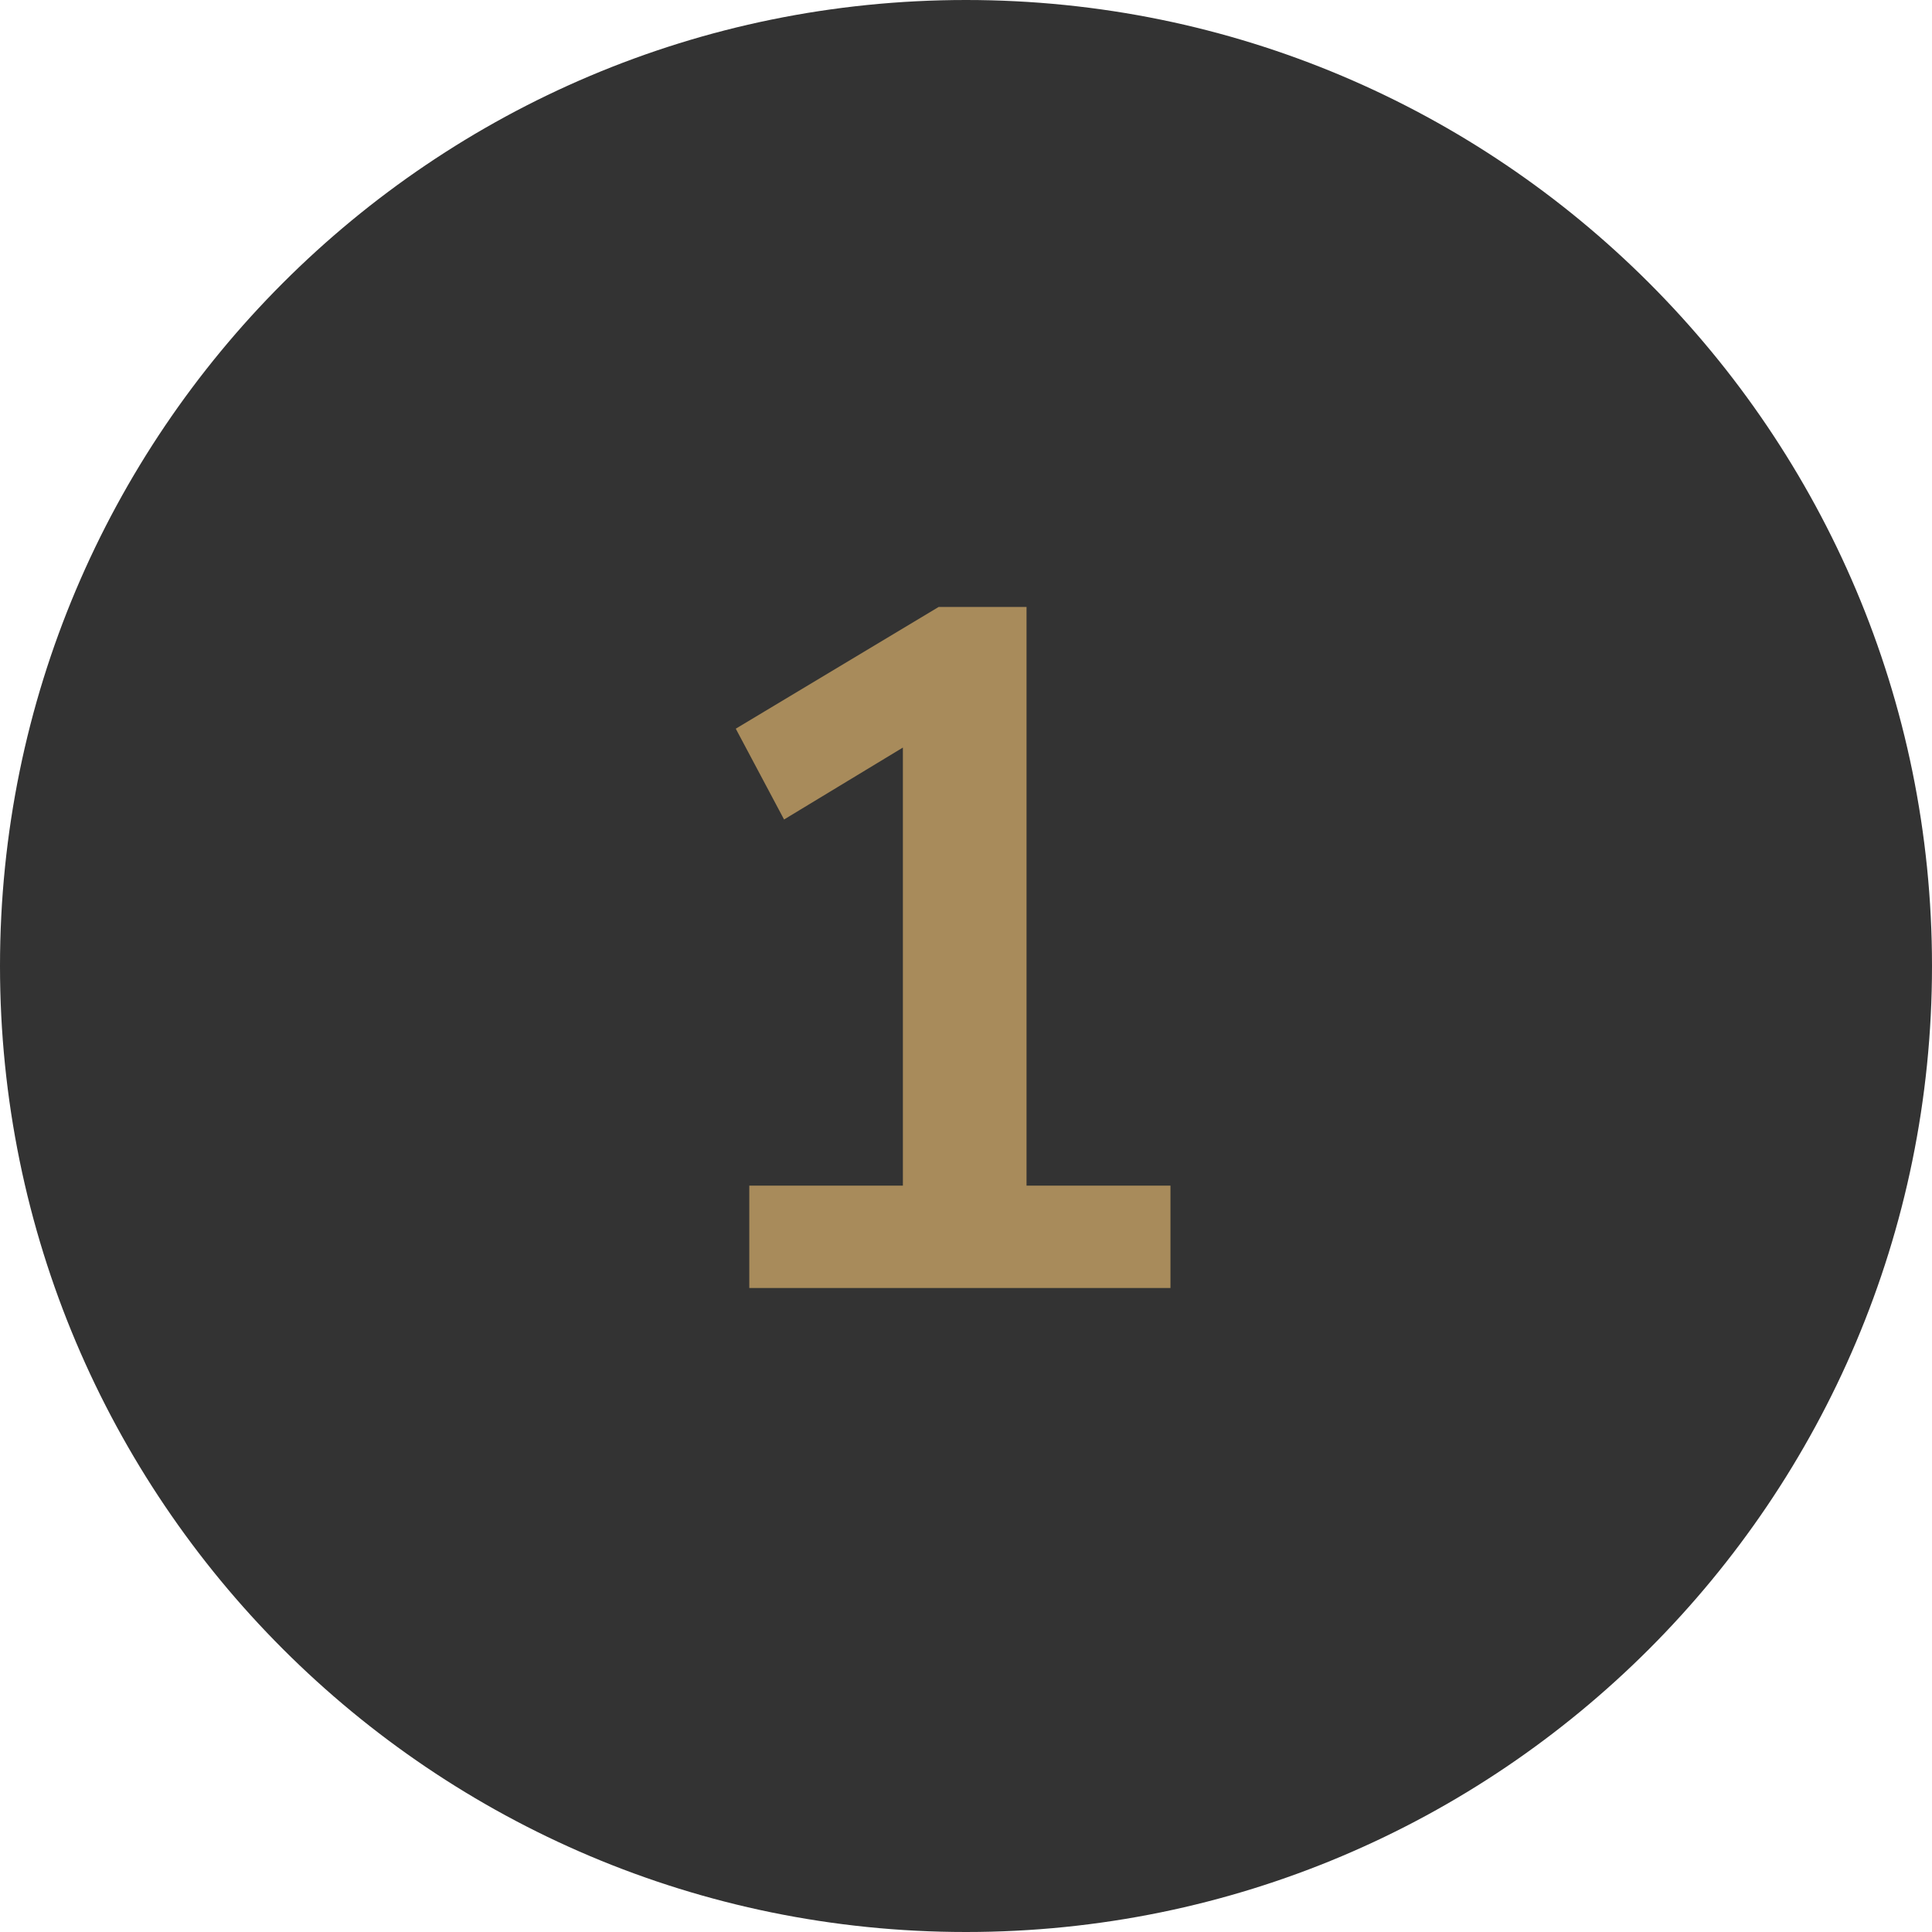
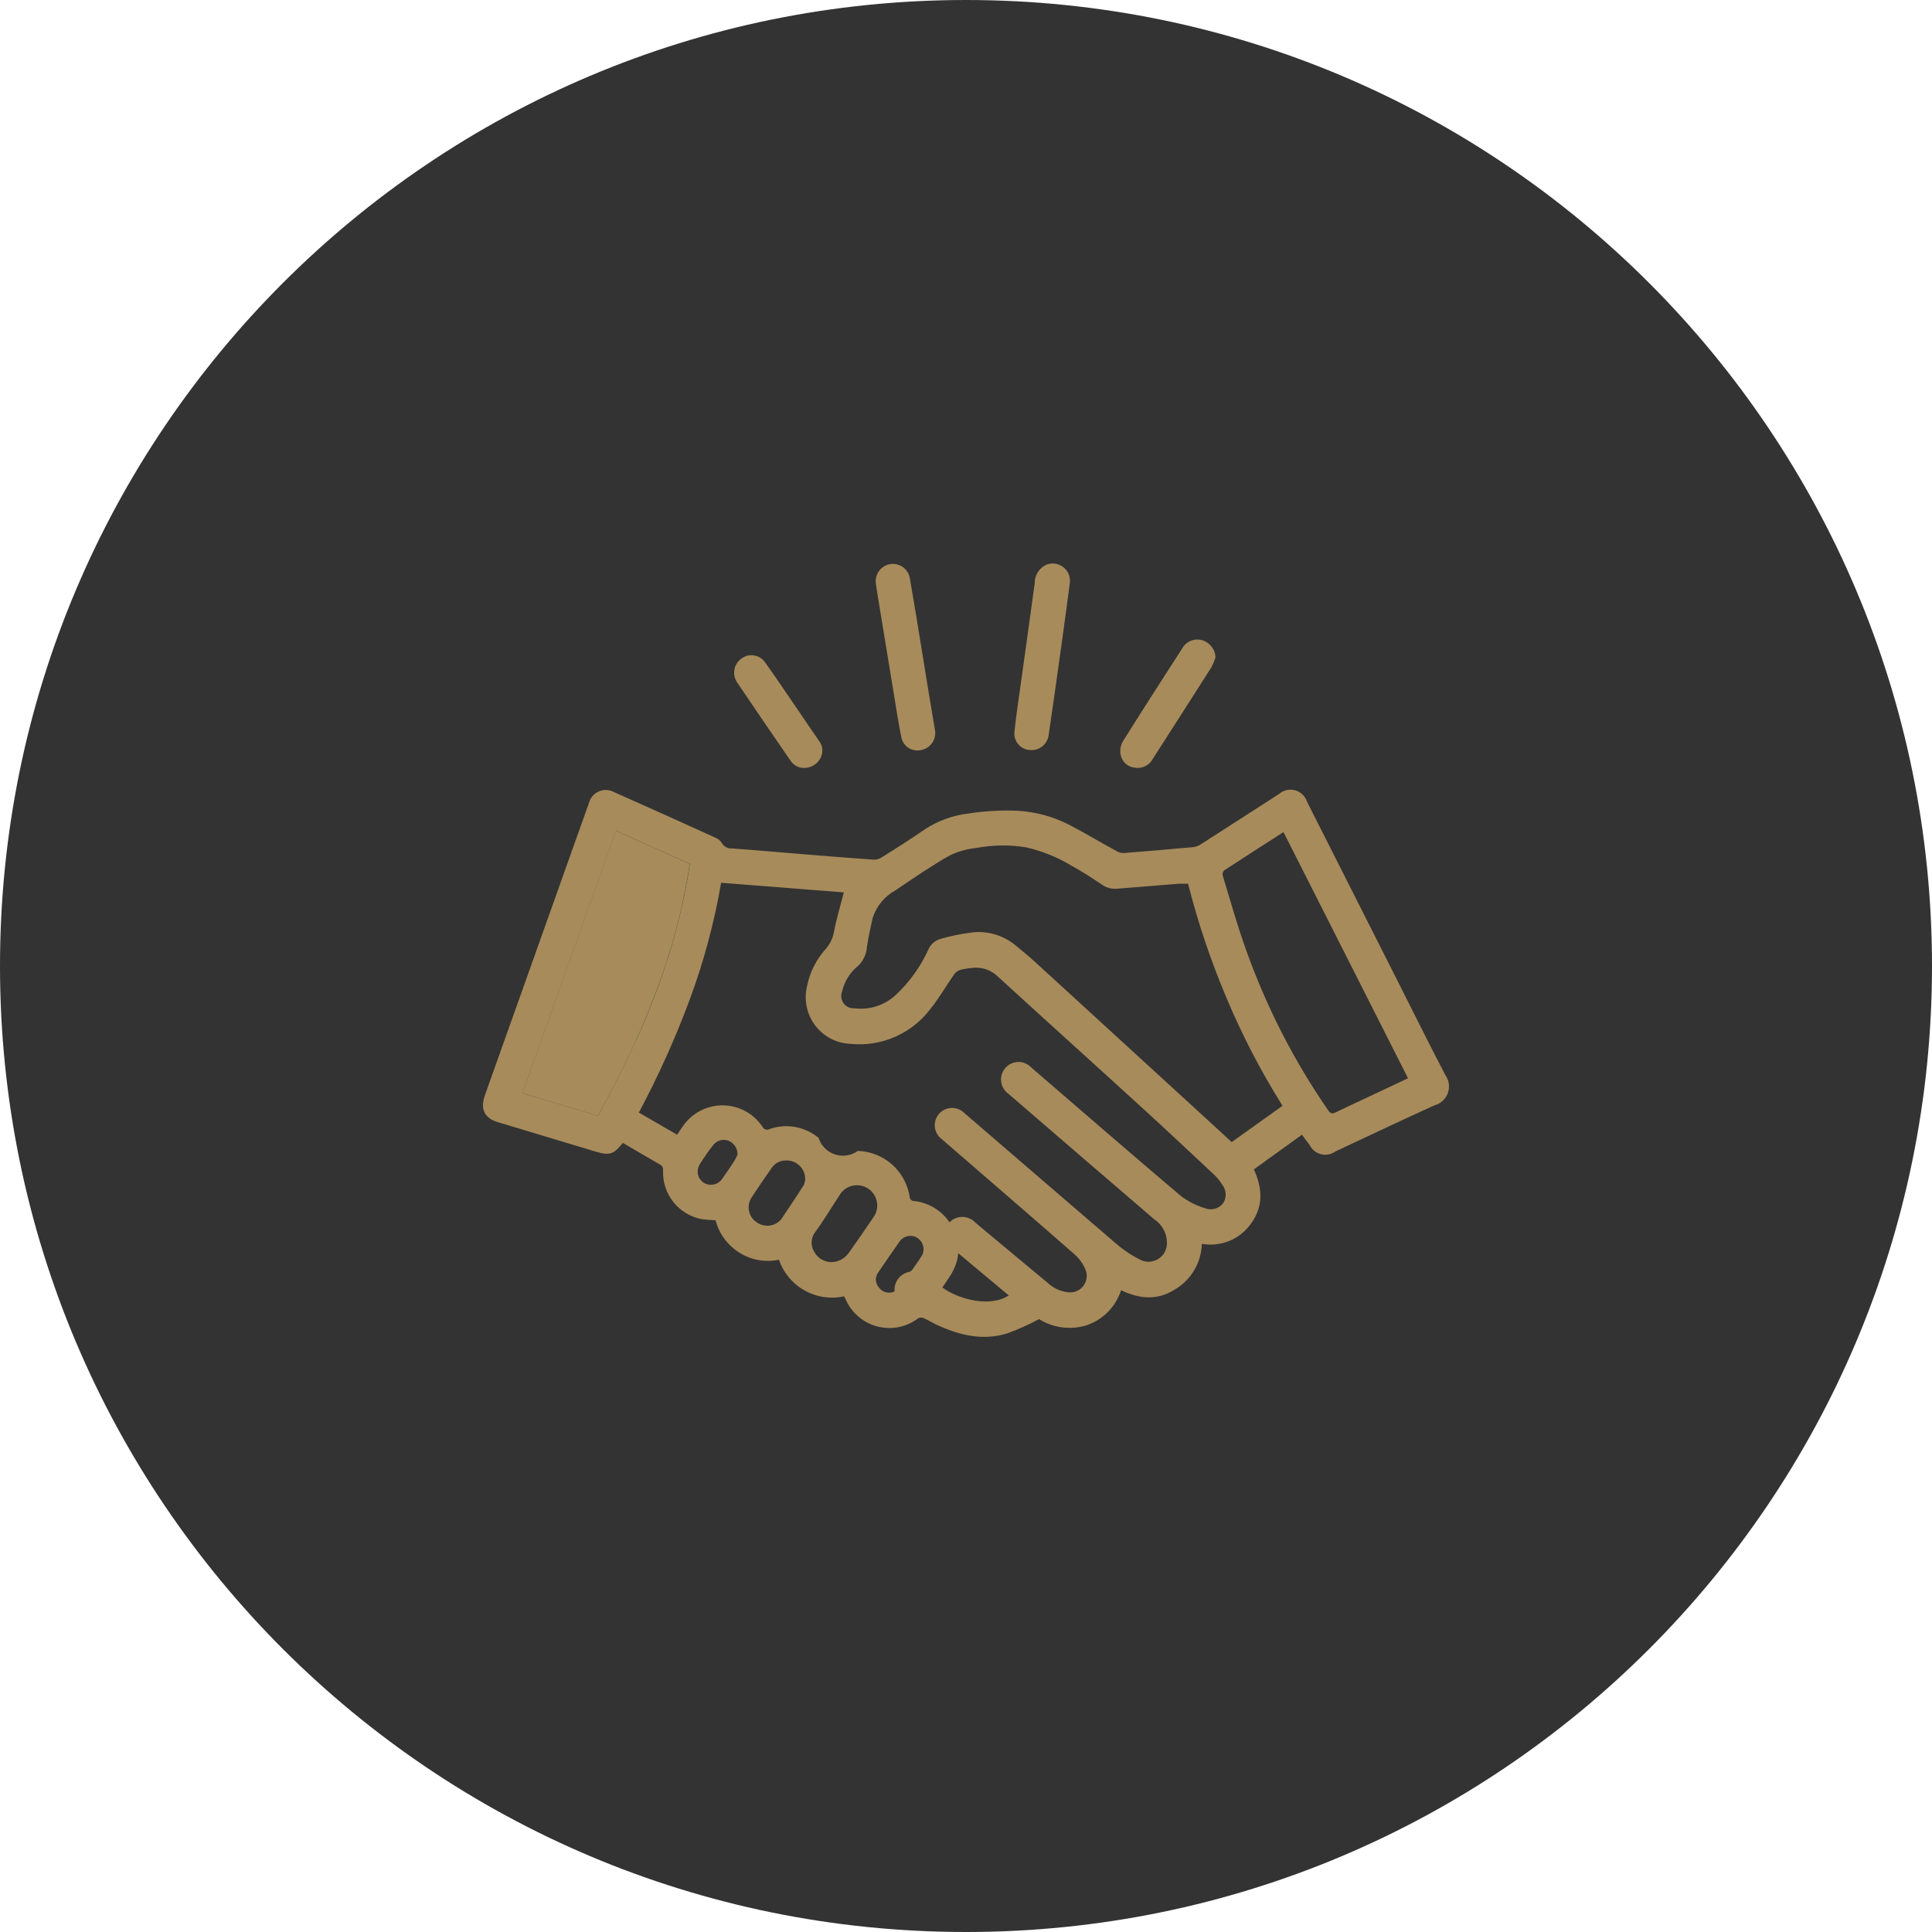
<svg xmlns="http://www.w3.org/2000/svg" width="48" height="48" viewBox="0 0 48 48" fill="none">
  <path d="M0 24C0 37.255 10.745 48 24 48C37.255 48 48 37.255 48 24C48 10.745 37.255 0 24 0C10.745 0 0 10.745 0 24Z" fill="#333333" />
-   <path d="M18.616 32V29.456H22.432V17.672H23.92L19.48 20.36L18.28 18.104L23.32 15.08H25.504V29.456H29.08V32H18.616Z" fill="#A88B5B" />
+   <path d="M35.91 26.711C35.512 25.95 35.129 25.177 34.741 24.407C33.987 22.912 33.231 21.416 32.473 19.92C32.452 19.852 32.413 19.79 32.362 19.74C32.31 19.69 32.247 19.654 32.178 19.635C32.109 19.615 32.036 19.614 31.966 19.63C31.897 19.646 31.832 19.679 31.778 19.726C31.133 20.14 30.487 20.559 29.841 20.972C29.785 21.011 29.72 21.036 29.652 21.046C29.073 21.099 28.492 21.149 27.913 21.194C27.854 21.194 27.796 21.178 27.745 21.147C27.343 20.931 26.954 20.693 26.549 20.484C26.157 20.286 25.729 20.17 25.29 20.144C24.877 20.125 24.462 20.148 24.053 20.213C23.673 20.258 23.309 20.389 22.988 20.598C22.639 20.839 22.278 21.069 21.912 21.297C21.852 21.337 21.782 21.358 21.71 21.358C21.129 21.319 20.548 21.271 19.967 21.224C19.386 21.177 18.781 21.121 18.185 21.08C18.133 21.083 18.081 21.072 18.035 21.046C17.99 21.02 17.953 20.982 17.929 20.936C17.892 20.882 17.841 20.84 17.78 20.815C16.937 20.432 16.096 20.051 15.25 19.677C15.192 19.646 15.127 19.629 15.062 19.627C14.996 19.625 14.931 19.639 14.871 19.666C14.811 19.693 14.758 19.733 14.716 19.784C14.675 19.835 14.645 19.895 14.63 19.959C14.617 19.997 14.602 20.034 14.589 20.071L12.052 27.198C11.925 27.548 12.031 27.779 12.364 27.878L14.791 28.609C15.144 28.715 15.245 28.685 15.473 28.394C15.781 28.575 16.085 28.753 16.39 28.928C16.419 28.941 16.442 28.962 16.457 28.989C16.472 29.016 16.478 29.048 16.474 29.078C16.462 29.363 16.553 29.642 16.73 29.864C16.907 30.087 17.159 30.238 17.438 30.29C17.551 30.305 17.665 30.314 17.778 30.316C17.864 30.648 18.074 30.935 18.363 31.118C18.657 31.306 19.013 31.37 19.353 31.297C19.464 31.621 19.69 31.892 19.988 32.06C20.286 32.228 20.635 32.281 20.969 32.207C20.982 32.231 20.991 32.242 20.997 32.252C21.066 32.422 21.172 32.573 21.308 32.694C21.445 32.816 21.607 32.904 21.783 32.952C21.959 33 22.144 33.007 22.323 32.972C22.502 32.937 22.671 32.861 22.816 32.749C22.837 32.74 22.86 32.735 22.883 32.735C22.907 32.735 22.93 32.74 22.951 32.749C23.059 32.797 23.166 32.864 23.265 32.911C23.829 33.173 24.417 33.318 25.03 33.126C25.299 33.027 25.562 32.909 25.815 32.773C25.989 32.882 26.184 32.952 26.387 32.978C26.59 33.005 26.797 32.988 26.992 32.928C27.194 32.86 27.377 32.745 27.527 32.594C27.676 32.442 27.788 32.257 27.853 32.054C28.301 32.27 28.742 32.315 29.177 32.044C29.379 31.928 29.548 31.763 29.667 31.563C29.787 31.363 29.853 31.136 29.859 30.903C30.091 30.945 30.33 30.918 30.548 30.828C30.766 30.737 30.953 30.585 31.087 30.391C31.395 29.961 31.363 29.513 31.152 29.053L32.346 28.192L32.542 28.454C32.57 28.509 32.61 28.558 32.658 28.596C32.707 28.634 32.763 28.662 32.823 28.677C32.883 28.691 32.945 28.693 33.006 28.681C33.067 28.67 33.124 28.645 33.175 28.609C33.997 28.224 34.816 27.835 35.643 27.46C35.718 27.44 35.788 27.401 35.845 27.348C35.902 27.295 35.946 27.229 35.972 27.155C35.998 27.082 36.006 27.003 35.995 26.926C35.984 26.848 35.955 26.775 35.91 26.711ZM15.777 25.898C15.671 26.133 15.562 26.365 15.446 26.595C15.383 26.724 15.316 26.851 15.252 26.98C15.124 27.23 14.993 27.477 14.858 27.723L12.982 27.159L13.563 25.53C14.144 23.903 14.723 22.279 15.306 20.641L17.139 21.463C17.098 21.743 17.048 22.02 16.991 22.296C16.963 22.433 16.93 22.569 16.898 22.705C16.866 22.84 16.831 22.976 16.795 23.111C16.758 23.247 16.722 23.378 16.683 23.512C16.644 23.645 16.601 23.778 16.558 23.91C16.485 24.142 16.405 24.37 16.319 24.598C16.304 24.635 16.291 24.669 16.28 24.704C16.184 24.96 16.08 25.214 15.971 25.468C15.923 25.579 15.874 25.683 15.822 25.808L15.777 25.898ZM18.301 28.726C18.301 28.745 18.282 28.773 18.269 28.799C18.262 28.813 18.254 28.827 18.245 28.84C18.151 28.99 18.047 29.137 17.946 29.283C17.898 29.356 17.823 29.407 17.738 29.427C17.653 29.446 17.563 29.433 17.488 29.388C17.463 29.373 17.441 29.354 17.423 29.332L17.395 29.3C17.384 29.285 17.374 29.269 17.365 29.253C17.358 29.237 17.353 29.221 17.348 29.205C17.341 29.189 17.337 29.171 17.335 29.154C17.334 29.137 17.334 29.119 17.335 29.102C17.334 29.04 17.352 28.98 17.384 28.928C17.49 28.76 17.6 28.596 17.729 28.437C17.774 28.383 17.835 28.345 17.903 28.328C17.971 28.312 18.043 28.317 18.107 28.345C18.176 28.374 18.233 28.424 18.271 28.488C18.31 28.552 18.328 28.625 18.323 28.7L18.301 28.726ZM19.949 29.474C19.775 29.75 19.59 30.019 19.411 30.29C19.341 30.374 19.242 30.43 19.134 30.447C19.026 30.464 18.915 30.441 18.822 30.382C18.768 30.351 18.721 30.309 18.685 30.259C18.648 30.209 18.623 30.151 18.61 30.09C18.596 30.03 18.596 29.967 18.609 29.906C18.621 29.845 18.646 29.788 18.682 29.737C18.835 29.504 18.992 29.274 19.151 29.046C19.19 28.979 19.246 28.924 19.313 28.886C19.38 28.848 19.457 28.829 19.534 28.831C19.651 28.828 19.764 28.87 19.851 28.947C19.938 29.025 19.992 29.132 20.003 29.248C20.011 29.329 19.992 29.41 19.949 29.479V29.474ZM21.075 31.142C21.025 31.21 20.961 31.264 20.886 31.302C20.811 31.339 20.728 31.358 20.644 31.357C20.553 31.354 20.465 31.326 20.389 31.276C20.313 31.226 20.253 31.156 20.214 31.073C20.174 30.998 20.158 30.913 20.166 30.829C20.175 30.745 20.208 30.665 20.261 30.6C20.477 30.305 20.66 29.995 20.858 29.694C20.892 29.635 20.939 29.584 20.994 29.544C21.049 29.503 21.112 29.474 21.179 29.459C21.245 29.444 21.314 29.442 21.382 29.455C21.449 29.467 21.513 29.493 21.57 29.531C21.627 29.569 21.675 29.618 21.713 29.675C21.75 29.733 21.775 29.797 21.787 29.864C21.799 29.932 21.797 30.001 21.781 30.067C21.765 30.134 21.735 30.196 21.695 30.251C21.488 30.557 21.281 30.855 21.075 31.146V31.142ZM22.895 31.209C22.826 31.325 22.747 31.424 22.669 31.542C22.648 31.569 22.62 31.589 22.588 31.6C22.478 31.622 22.38 31.683 22.313 31.773C22.247 31.862 22.215 31.973 22.226 32.084C22.161 32.116 22.087 32.125 22.017 32.108C21.947 32.092 21.885 32.051 21.841 31.994C21.791 31.941 21.763 31.871 21.761 31.798C21.759 31.725 21.784 31.654 21.83 31.598C22 31.346 22.172 31.097 22.349 30.847C22.397 30.776 22.471 30.728 22.556 30.711C22.64 30.695 22.727 30.712 22.798 30.759C22.87 30.808 22.92 30.882 22.938 30.967C22.956 31.051 22.941 31.139 22.895 31.213V31.209ZM23.414 31.983C23.451 31.934 23.481 31.887 23.511 31.843C23.541 31.8 23.567 31.76 23.59 31.723C23.624 31.673 23.654 31.62 23.681 31.566C23.704 31.521 23.725 31.474 23.743 31.426C23.766 31.366 23.783 31.303 23.793 31.239C23.793 31.207 23.805 31.174 23.81 31.138L24.438 31.663L25.062 32.184C24.604 32.491 23.81 32.282 23.414 31.988V31.983ZM30.386 29.896C30.334 29.963 30.262 30.011 30.18 30.032C30.099 30.054 30.012 30.049 29.934 30.017C29.719 29.951 29.518 29.848 29.338 29.713C28.092 28.659 26.859 27.587 25.622 26.522C25.58 26.477 25.53 26.442 25.474 26.418C25.417 26.394 25.357 26.382 25.296 26.384C25.234 26.385 25.174 26.4 25.119 26.426C25.064 26.452 25.015 26.49 24.976 26.537C24.937 26.582 24.907 26.635 24.889 26.692C24.872 26.75 24.866 26.81 24.873 26.869C24.88 26.929 24.899 26.987 24.929 27.038C24.96 27.09 25.001 27.135 25.049 27.17C26.254 28.211 27.462 29.251 28.673 30.29C28.777 30.358 28.861 30.453 28.917 30.564C28.973 30.675 28.998 30.798 28.991 30.922C28.986 30.995 28.964 31.065 28.926 31.128C28.888 31.19 28.836 31.242 28.774 31.28C28.712 31.318 28.642 31.341 28.569 31.346C28.497 31.352 28.424 31.34 28.357 31.312C28.123 31.198 27.906 31.053 27.711 30.882C26.457 29.806 25.211 28.73 23.96 27.654C23.919 27.612 23.869 27.579 23.814 27.557C23.759 27.535 23.701 27.524 23.641 27.526C23.582 27.528 23.524 27.542 23.471 27.567C23.417 27.592 23.369 27.628 23.331 27.672C23.291 27.717 23.262 27.769 23.244 27.825C23.226 27.882 23.22 27.941 23.226 28C23.232 28.059 23.25 28.116 23.279 28.167C23.308 28.219 23.347 28.264 23.395 28.299C24.498 29.255 25.605 30.206 26.702 31.168C26.814 31.269 26.903 31.393 26.964 31.532C26.994 31.598 27.006 31.672 26.997 31.745C26.989 31.817 26.962 31.887 26.918 31.945C26.874 32.004 26.815 32.05 26.748 32.078C26.68 32.106 26.607 32.116 26.534 32.106C26.355 32.087 26.186 32.011 26.052 31.891C25.482 31.42 24.914 30.944 24.346 30.471L24.236 30.378C24.195 30.334 24.145 30.298 24.09 30.273C24.035 30.248 23.976 30.235 23.915 30.234C23.855 30.233 23.795 30.244 23.739 30.267C23.683 30.29 23.633 30.324 23.59 30.367C23.488 30.216 23.352 30.09 23.194 29.998C23.037 29.906 22.86 29.851 22.678 29.836C22.66 29.83 22.643 29.819 22.63 29.805C22.617 29.792 22.608 29.775 22.603 29.756C22.56 29.441 22.407 29.151 22.171 28.938C21.934 28.725 21.63 28.603 21.311 28.594C21.23 28.653 21.136 28.691 21.037 28.706C20.938 28.721 20.836 28.712 20.741 28.68C20.646 28.649 20.56 28.595 20.49 28.523C20.419 28.452 20.367 28.365 20.337 28.269C20.169 28.13 19.968 28.037 19.753 27.999C19.538 27.961 19.317 27.98 19.112 28.054C19.098 28.061 19.081 28.066 19.065 28.067C19.048 28.068 19.032 28.066 19.016 28.06C19.001 28.055 18.986 28.046 18.974 28.035C18.962 28.024 18.952 28.011 18.945 27.996C18.836 27.832 18.688 27.697 18.515 27.604C18.341 27.511 18.147 27.462 17.95 27.462C17.753 27.462 17.559 27.511 17.386 27.604C17.212 27.697 17.065 27.832 16.956 27.996C16.915 28.056 16.872 28.116 16.823 28.192L15.872 27.641C16.35 26.747 16.767 25.822 17.122 24.872C17.478 23.919 17.744 22.935 17.916 21.932L20.965 22.171C20.879 22.504 20.78 22.829 20.718 23.161C20.687 23.322 20.613 23.471 20.502 23.591C20.273 23.85 20.117 24.166 20.05 24.506C20.01 24.672 20.008 24.845 20.042 25.012C20.077 25.18 20.148 25.338 20.251 25.474C20.354 25.611 20.486 25.723 20.637 25.803C20.788 25.882 20.956 25.927 21.126 25.934C21.503 25.973 21.884 25.914 22.231 25.763C22.578 25.612 22.881 25.375 23.11 25.074C23.326 24.807 23.502 24.499 23.702 24.213C23.739 24.159 23.793 24.118 23.855 24.097C23.956 24.072 24.059 24.055 24.163 24.047C24.277 24.034 24.393 24.046 24.502 24.083C24.61 24.12 24.709 24.182 24.791 24.262C26 25.369 27.218 26.464 28.428 27.57C29.011 28.101 29.585 28.646 30.16 29.18C30.238 29.255 30.307 29.339 30.364 29.431C30.417 29.497 30.447 29.578 30.451 29.662C30.455 29.747 30.432 29.83 30.386 29.9V29.896ZM30.601 28.375L29.986 27.809L25.697 23.882C25.542 23.742 25.378 23.61 25.219 23.477C25.063 23.351 24.882 23.259 24.688 23.206C24.493 23.154 24.29 23.143 24.092 23.174C23.851 23.207 23.613 23.257 23.379 23.322C23.308 23.341 23.241 23.376 23.186 23.425C23.13 23.474 23.087 23.535 23.059 23.604C22.869 24.017 22.602 24.391 22.271 24.704C22.134 24.837 21.968 24.937 21.786 24.997C21.604 25.057 21.411 25.075 21.221 25.05C21.171 25.053 21.12 25.043 21.074 25.022C21.028 25 20.989 24.967 20.959 24.927C20.929 24.886 20.91 24.838 20.903 24.788C20.896 24.738 20.902 24.686 20.92 24.639C20.977 24.385 21.119 24.157 21.322 23.994C21.45 23.87 21.527 23.704 21.538 23.527C21.574 23.288 21.626 23.049 21.68 22.81C21.774 22.512 21.981 22.263 22.256 22.115C22.697 21.816 23.134 21.515 23.593 21.254C23.803 21.153 24.029 21.09 24.262 21.067C24.668 20.99 25.084 20.985 25.492 21.052C25.891 21.142 26.271 21.296 26.62 21.508C26.876 21.646 27.122 21.807 27.363 21.969C27.471 22.05 27.606 22.09 27.741 22.081L29.286 21.956C29.36 21.956 29.433 21.956 29.517 21.956C29.764 22.929 30.086 23.882 30.478 24.807C30.867 25.732 31.331 26.624 31.864 27.473L30.601 28.375ZM33.958 27.271C33.7 27.393 33.437 27.512 33.179 27.639C33.099 27.677 33.059 27.671 33.002 27.591C32.145 26.352 31.456 25.003 30.952 23.582C30.737 22.982 30.564 22.365 30.379 21.756C30.374 21.733 30.373 21.71 30.379 21.687C30.384 21.665 30.395 21.644 30.41 21.627C30.896 21.308 31.387 20.996 31.888 20.673L34.982 26.789L33.958 27.271Z" fill="#A88B5B" />
+   <path d="M23.235 18.181C23.243 18.289 23.21 18.395 23.143 18.48C23.076 18.564 22.98 18.62 22.874 18.637C22.77 18.659 22.662 18.638 22.572 18.581C22.483 18.523 22.42 18.433 22.396 18.33C22.323 17.981 22.271 17.628 22.213 17.275C22.084 16.495 21.956 15.714 21.828 14.932C21.804 14.786 21.779 14.639 21.761 14.502C21.753 14.444 21.756 14.385 21.771 14.329C21.786 14.273 21.812 14.22 21.848 14.174C21.884 14.128 21.928 14.09 21.98 14.062C22.03 14.034 22.087 14.017 22.144 14.011C22.251 14.002 22.358 14.033 22.443 14.098C22.528 14.163 22.586 14.258 22.605 14.364C22.712 14.991 22.817 15.618 22.917 16.244C23.017 16.871 23.119 17.489 23.222 18.097C23.227 18.123 23.233 18.162 23.235 18.181Z" fill="#A88B5B" />
+   <path d="M26.579 14.493C26.515 14.962 26.452 15.455 26.383 15.945C26.276 16.719 26.166 17.491 26.054 18.261C26.047 18.317 26.029 18.371 26.001 18.42C25.973 18.469 25.935 18.512 25.89 18.547C25.846 18.581 25.794 18.607 25.74 18.622C25.685 18.637 25.628 18.64 25.572 18.633C25.517 18.628 25.464 18.612 25.416 18.586C25.368 18.56 25.325 18.525 25.291 18.482C25.257 18.439 25.231 18.39 25.216 18.337C25.201 18.284 25.197 18.229 25.204 18.175C25.243 17.798 25.301 17.422 25.353 17.047C25.471 16.186 25.594 15.339 25.708 14.484C25.706 14.388 25.734 14.293 25.786 14.212C25.838 14.131 25.912 14.067 26 14.028C26.07 14.002 26.146 13.994 26.22 14.005C26.295 14.017 26.364 14.048 26.423 14.095C26.481 14.142 26.526 14.203 26.554 14.273C26.581 14.343 26.59 14.419 26.579 14.493Z" fill="#A88B5B" />
+   <path d="M30.199 16.326C30.173 16.413 30.139 16.496 30.098 16.576C29.615 17.334 29.132 18.09 28.647 18.844C28.605 18.927 28.538 18.993 28.455 19.034C28.372 19.076 28.278 19.089 28.187 19.072C28.099 19.063 28.017 19.024 27.953 18.962C27.89 18.901 27.85 18.82 27.838 18.732C27.823 18.625 27.843 18.517 27.896 18.422C28.38 17.648 28.875 16.879 29.372 16.109C29.421 16.023 29.497 15.955 29.59 15.919C29.682 15.883 29.784 15.879 29.878 15.909C29.967 15.938 30.046 15.993 30.103 16.068C30.16 16.142 30.194 16.233 30.199 16.326Z" fill="#A88B5B" />
+   <path d="M19.945 19.078C19.884 19.074 19.824 19.055 19.771 19.024C19.718 18.992 19.673 18.949 19.64 18.898C19.192 18.252 18.747 17.596 18.305 16.942C18.246 16.847 18.226 16.733 18.248 16.624C18.271 16.515 18.336 16.419 18.428 16.356C18.473 16.324 18.525 16.301 18.579 16.288C18.634 16.276 18.69 16.275 18.745 16.286C18.8 16.296 18.852 16.317 18.899 16.348C18.945 16.379 18.985 16.419 19.015 16.466C19.323 16.896 19.624 17.351 19.928 17.792C20.07 18.007 20.214 18.209 20.358 18.42C20.403 18.482 20.428 18.556 20.431 18.633C20.434 18.709 20.415 18.785 20.375 18.85C20.333 18.925 20.27 18.987 20.193 19.027C20.117 19.067 20.031 19.085 19.945 19.078Z" fill="#A88B5B" />
+   <path d="M14.856 27.723L12.98 27.159C13.752 24.986 14.525 22.823 15.302 20.641L17.135 21.463C16.806 23.707 15.943 25.752 14.856 27.723Z" fill="#A88B5B" />
</svg>
